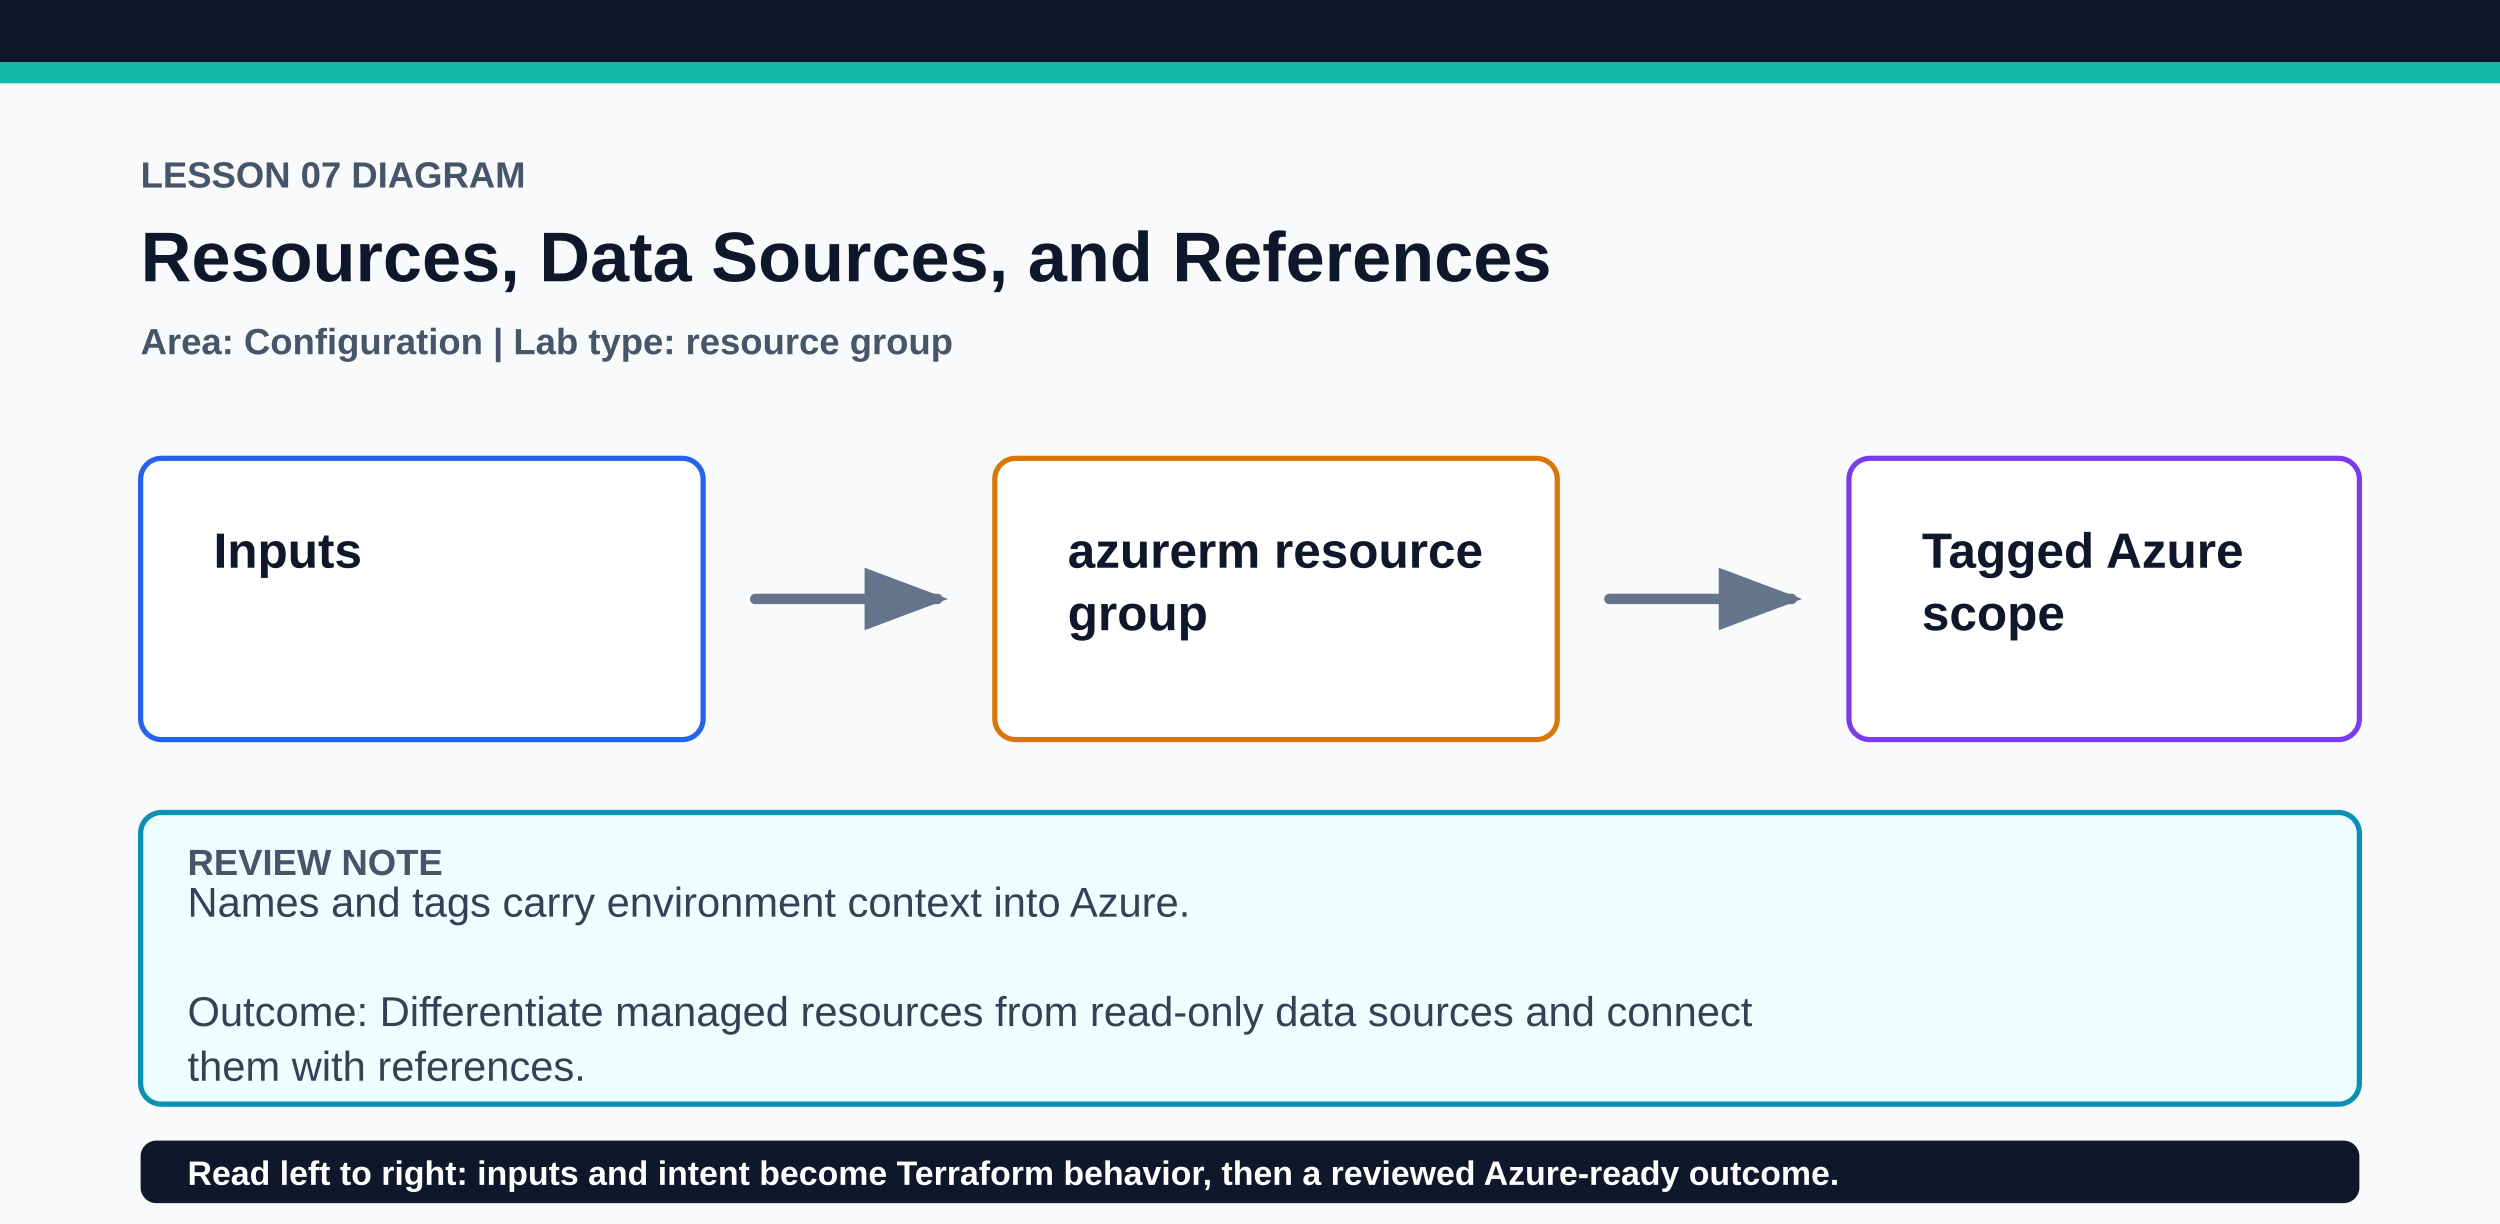
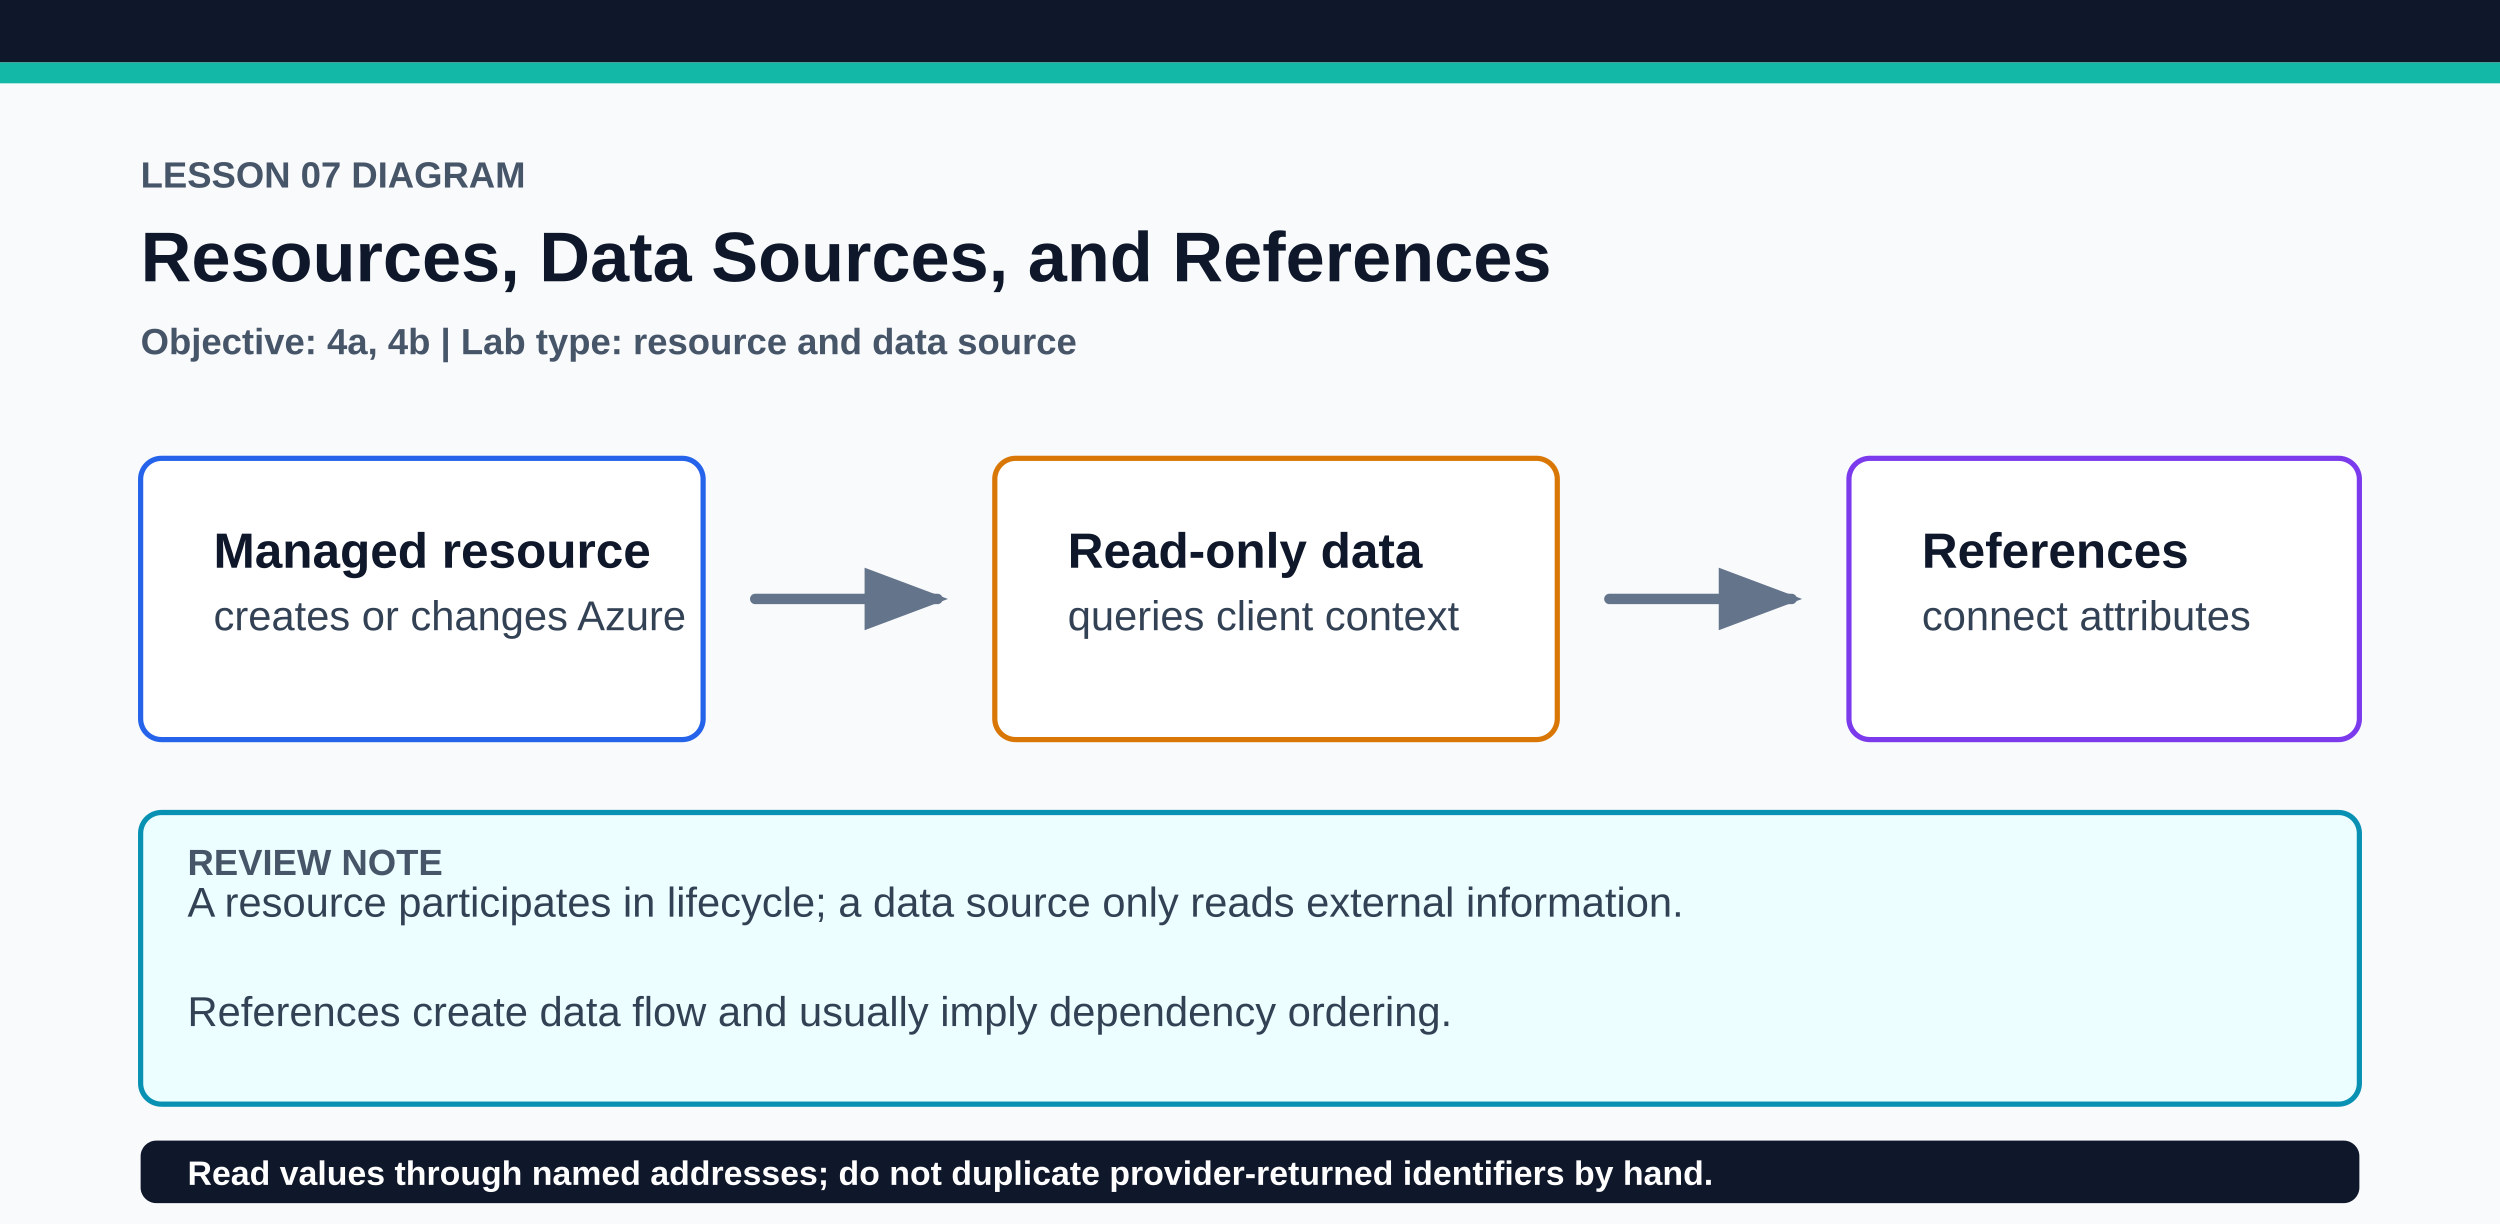
<svg xmlns="http://www.w3.org/2000/svg" role="img" aria-labelledby="title desc" viewBox="0 0 960 470">
  <style>
    .bg { fill: #f8fafc; }
    .band { fill: #0f172a; }
    .teal { fill: #14b8a6; }
    .node { fill: #ffffff; stroke: #cbd5e1; stroke-width: 2; }
    .node-a { stroke: #2563eb; }
    .node-b { stroke: #d97706; }
    .node-c { stroke: #7c3aed; }
    .note { fill: #ecfeff; stroke: #0891b2; stroke-width: 2; }
    .title { font: 700 27px Arial, sans-serif; fill: #0f172a; }
    .meta { font: 700 14px Arial, sans-serif; fill: #475569; }
    .label { font: 700 19px Arial, sans-serif; fill: #0f172a; }
    .body { font: 400 16px Arial, sans-serif; fill: #334155; }
    .small { font: 700 13px Arial, sans-serif; fill: #ffffff; }
    .arrow { fill: none; stroke: #64748b; stroke-width: 4; stroke-linecap: round; stroke-linejoin: round; marker-end: url(#arrowhead); }
  </style>
  <defs>
    <marker id="arrowhead" markerWidth="10" markerHeight="10" refX="7" refY="3" orient="auto" markerUnits="strokeWidth">
      <path d="M0,0 L0,6 L8,3 z" fill="#64748b" />
    </marker>
  </defs>
  <rect class="bg" width="960" height="470" />
  <rect class="band" width="960" height="24" />
  <rect class="teal" y="24" width="960" height="8" />
  <text x="54" y="72" class="meta">LESSON 07 DIAGRAM</text>
  <text x="54" y="108" class="title">Resources, Data Sources, and References</text>
-   <text x="54" y="136" class="meta">Area: Configuration   |   Lab type: resource group</text>
+   <text x="54" y="136" class="meta">Objective: 4a, 4b   |   Lab type: resource and data source</text>
  <rect x="54" y="176" width="216" height="108" rx="8" class="node node-a" />
-   <text x="82" y="218" class="label">Inputs</text>
+   <text x="82" y="218" class="label">Managed resource</text>
+   <text x="82" y="242" class="body">creates or changes Azure</text>
  <path class="arrow" d="M290 230 H360" />
  <rect x="382" y="176" width="216" height="108" rx="8" class="node node-b" />
-   <text x="410" y="218" class="label">azurerm resource</text>
-   <text x="410" y="242" class="label">group</text>
+   <text x="410" y="218" class="label">Read-only data</text>
+   <text x="410" y="242" class="body">queries client context</text>
  <path class="arrow" d="M618 230 H688" />
  <rect x="710" y="176" width="196" height="108" rx="8" class="node node-c" />
-   <text x="738" y="218" class="label">Tagged Azure</text>
-   <text x="738" y="242" class="label">scope</text>
+   <text x="738" y="218" class="label">References</text>
+   <text x="738" y="242" class="body">connect attributes</text>
  <rect x="54" y="312" width="852" height="112" rx="8" class="note" />
  <text x="72" y="336" class="meta">REVIEW NOTE</text>
-   <text x="72" y="352" class="body">Names and tags carry environment context into Azure.</text>
-   <text x="72" y="394" class="body">Outcome: Differentiate managed resources from read-only data sources and connect</text>
-   <text x="72" y="415" class="body">them with references.</text>
+   <text x="72" y="352" class="body">A resource participates in lifecycle; a data source only reads external information.</text>
+   <text x="72" y="394" class="body">References create data flow and usually imply dependency ordering.</text>
  <rect x="54" y="438" width="852" height="24" rx="6" class="band" />
-   <text x="72" y="455" class="small">Read left to right: inputs and intent become Terraform behavior, then a reviewed Azure-ready outcome.</text>
+   <text x="72" y="455" class="small">Read values through named addresses; do not duplicate provider-returned identifiers by hand.</text>
</svg>
